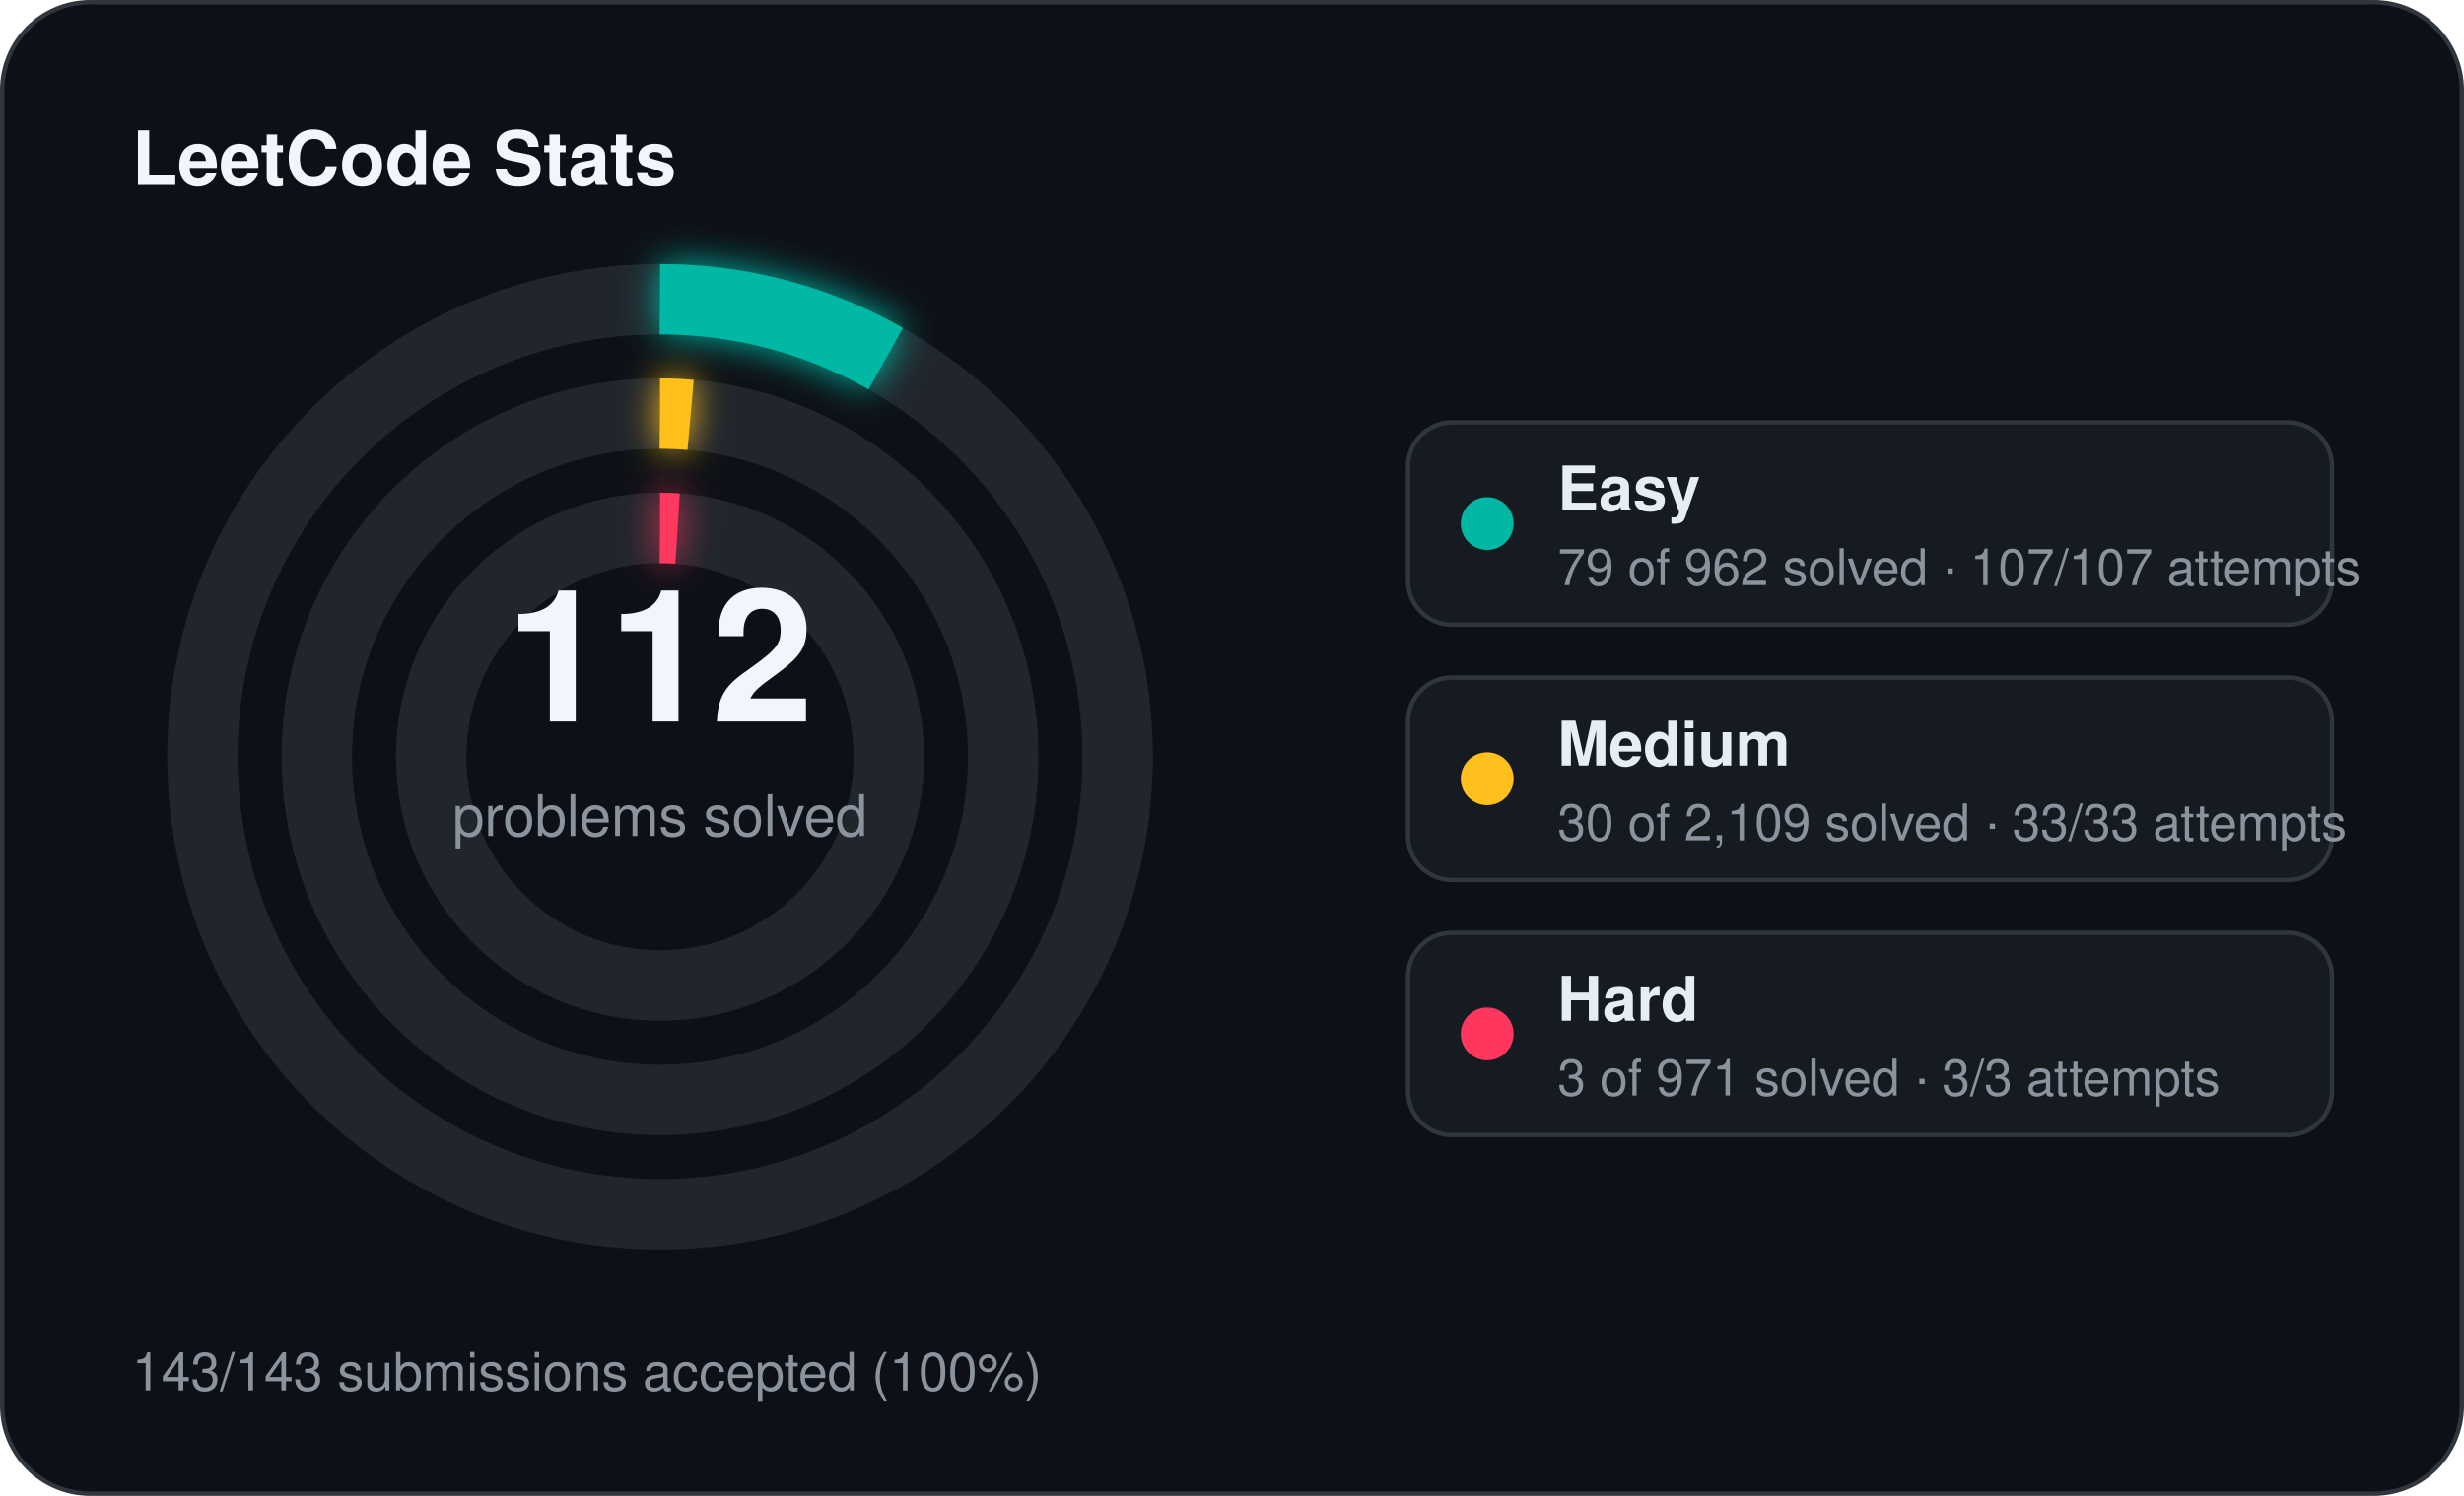
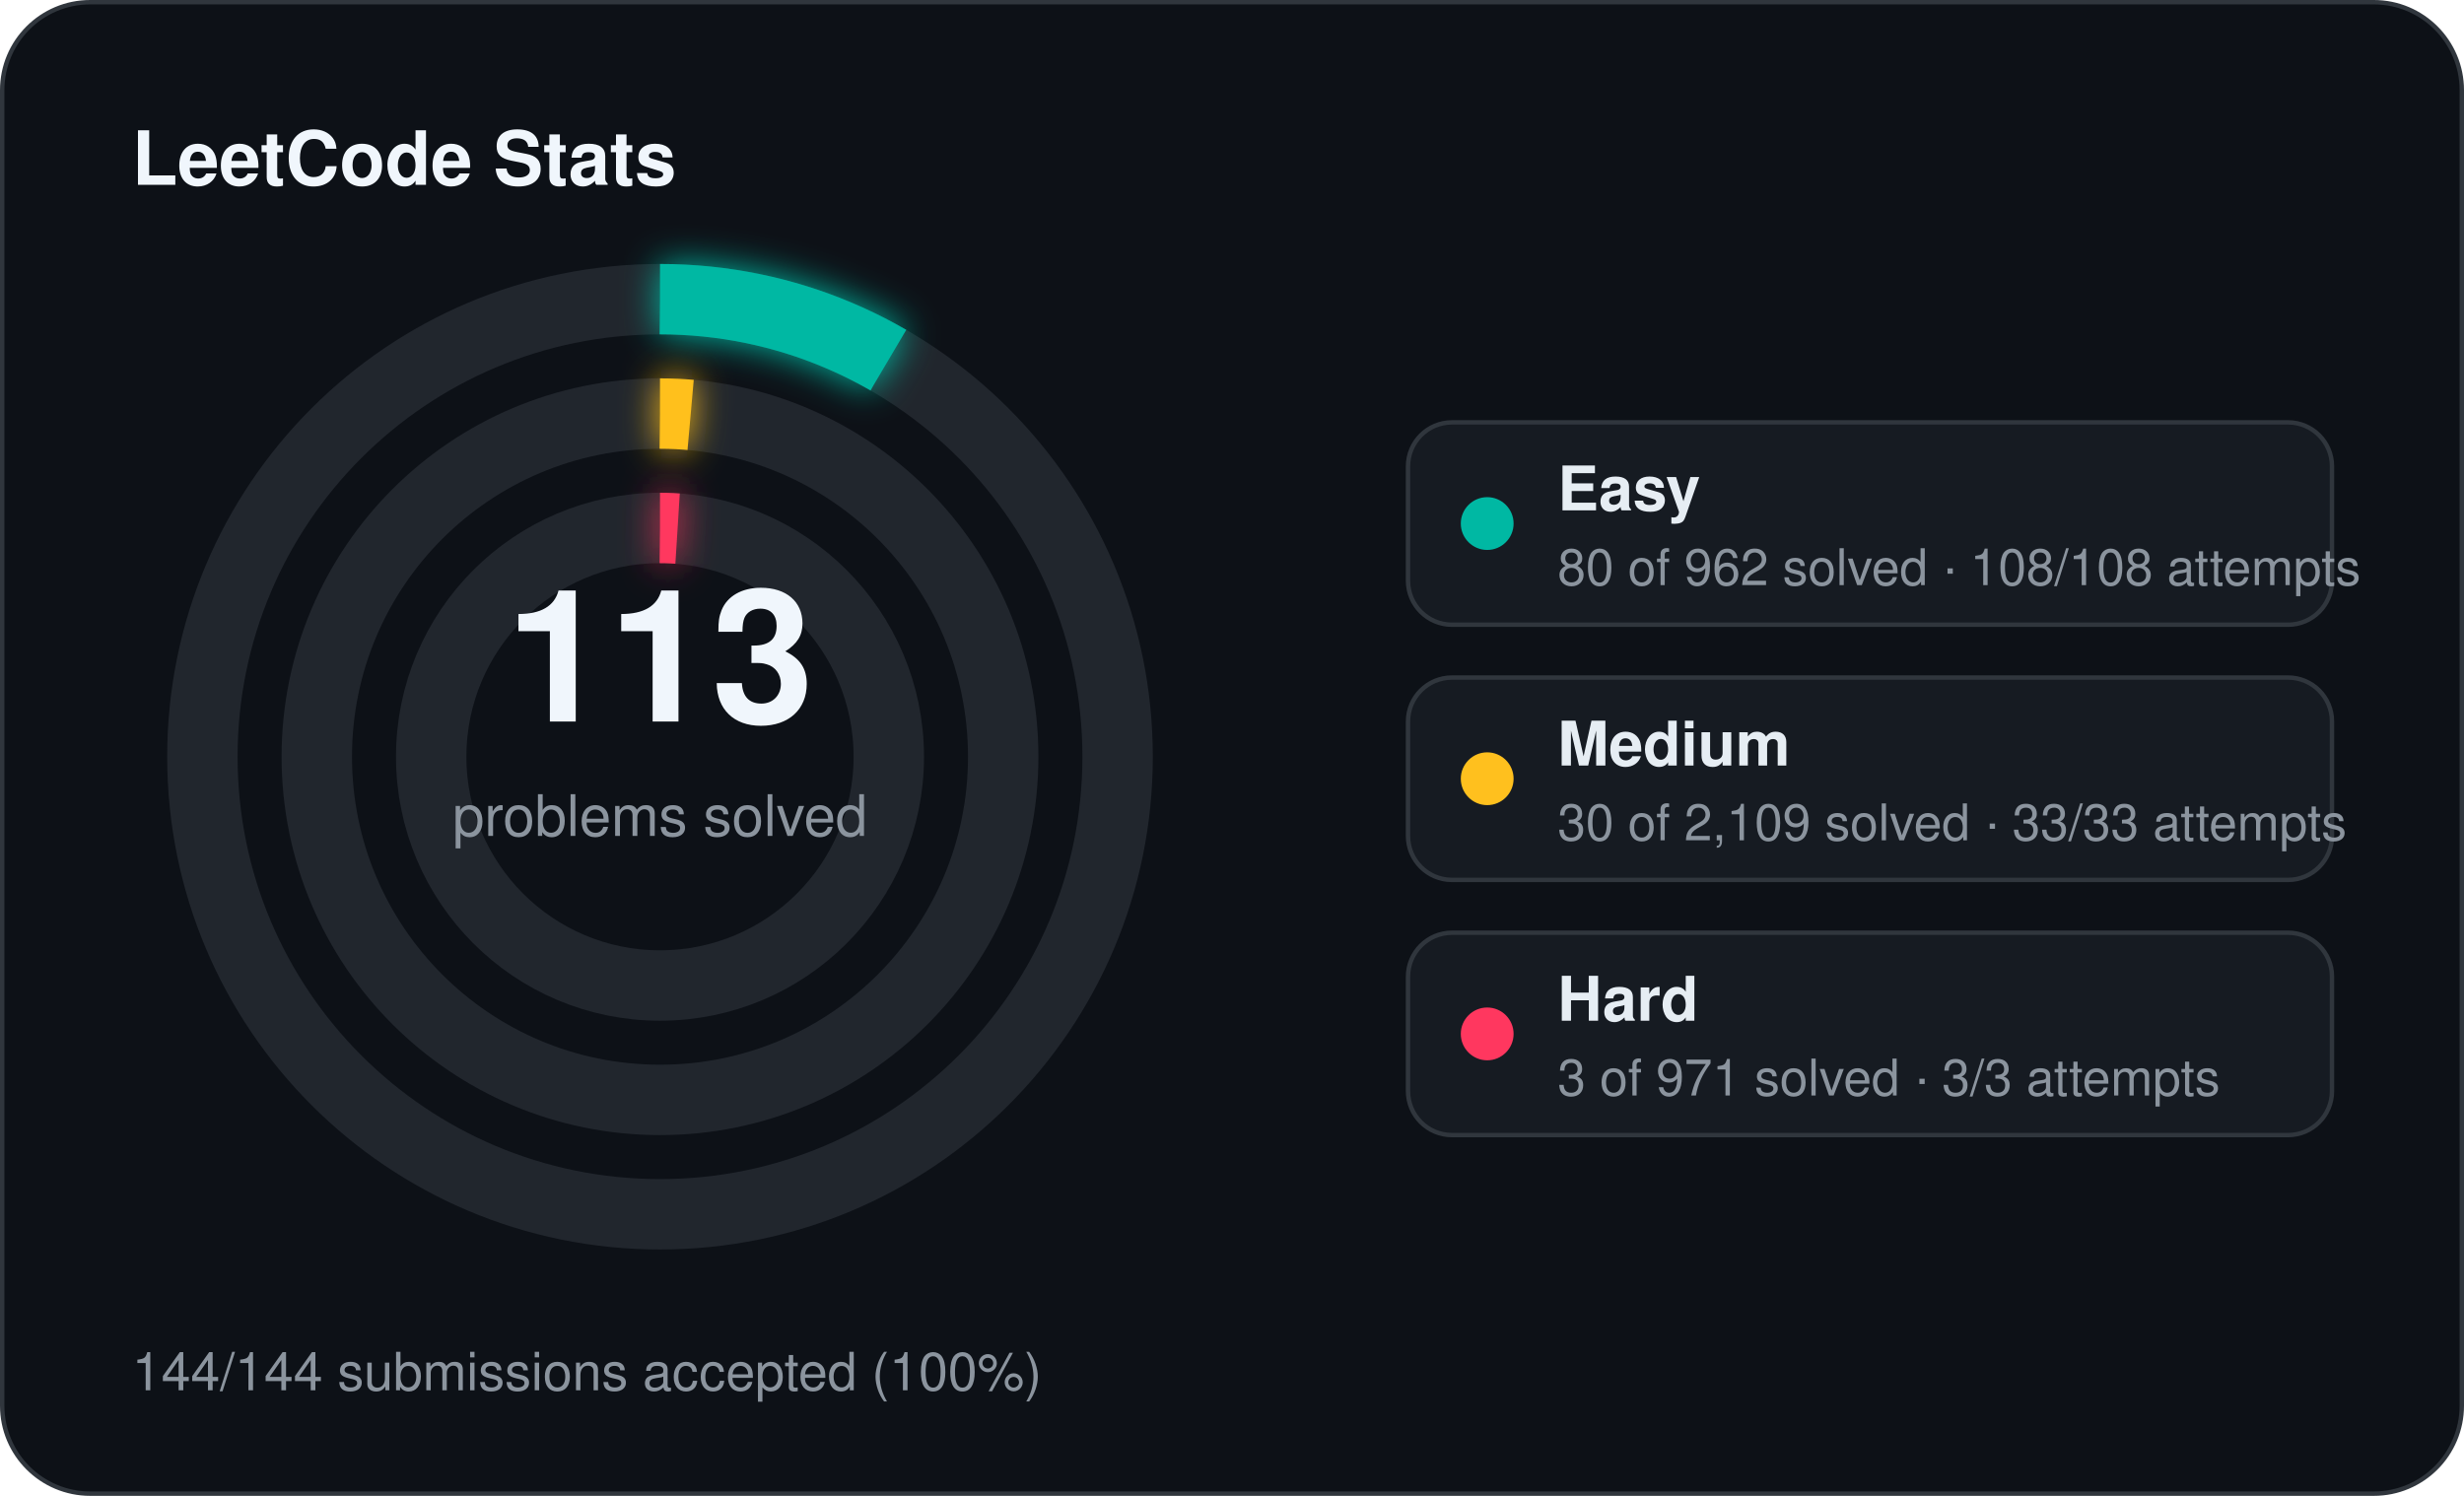
<svg xmlns="http://www.w3.org/2000/svg" width="560" height="340" viewBox="0 0 560 340">
  <defs>
    <filter id="stats-glow" x="-60%" y="-60%" width="220%" height="220%">
      <feGaussianBlur stdDeviation="4" result="blur" />
      <feMerge>
        <feMergeNode in="blur" />
        <feMergeNode in="SourceGraphic" />
      </feMerge>
    </filter>
  </defs>
  <rect x="0.5" y="0.5" width="559" height="339" rx="20" fill="#0d1117" stroke="#30363d" stroke-width="1" />
  <text x="30" y="42" fill="#f0f6fc" font-family="Segoe UI, Helvetica, Arial, sans-serif" font-size="17" font-weight="700">LeetCode Stats</text>
  <circle cx="150" cy="172" r="104" fill="none" stroke="#21262d" stroke-width="16" />
-   <circle cx="150" cy="172" r="104" fill="none" stroke="#00b8a3" stroke-width="16" stroke-linecap="butt" stroke-dasharray="53.66 653.45" transform="rotate(-90 150 172)" filter="url(#stats-glow)" />
+   <circle cx="150" cy="172" r="104" fill="none" stroke="#00b8a3" stroke-width="16" stroke-linecap="butt" stroke-dasharray="54.34 653.45" transform="rotate(-90 150 172)" filter="url(#stats-glow)" />
  <circle cx="150" cy="172" r="78" fill="none" stroke="#21262d" stroke-width="16" />
  <circle cx="150" cy="172" r="78" fill="none" stroke="#ffc01e" stroke-width="16" stroke-linecap="butt" stroke-dasharray="6.97 490.09" transform="rotate(-90 150 172)" filter="url(#stats-glow)" />
  <circle cx="150" cy="172" r="52" fill="none" stroke="#21262d" stroke-width="16" />
  <circle cx="150" cy="172" r="52" fill="none" stroke="#ff375f" stroke-width="16" stroke-linecap="butt" stroke-dasharray="4.00 326.73" transform="rotate(-90 150 172)" filter="url(#stats-glow)" />
-   <text x="150" y="164" text-anchor="middle" fill="#f0f6fc" font-family="Segoe UI, Helvetica, Arial, sans-serif" font-size="42" font-weight="700">112</text>
+   <text x="150" y="164" text-anchor="middle" fill="#f0f6fc" font-family="Segoe UI, Helvetica, Arial, sans-serif" font-size="42" font-weight="700">113</text>
  <text x="150" y="190" text-anchor="middle" fill="#8b949e" font-family="Segoe UI, Helvetica, Arial, sans-serif" font-size="13">problems solved</text>
  <rect x="320" y="96" width="210" height="46" rx="10" fill="#161b22" stroke="#30363d" stroke-width="1" />
  <circle cx="338" cy="119" r="6" fill="#00b8a3" />
  <text x="354" y="116" fill="#e6edf3" font-family="Segoe UI, Helvetica, Arial, sans-serif" font-size="14" font-weight="600">Easy</text>
-   <text x="354" y="133" fill="#8b949e" font-family="Segoe UI, Helvetica, Arial, sans-serif" font-size="11.5">79 of 962 solved · 107/107 attempts</text>
+   <text x="354" y="133" fill="#8b949e" font-family="Segoe UI, Helvetica, Arial, sans-serif" font-size="11.5">80 of 962 solved · 108/108 attempts</text>
  <rect x="320" y="154" width="210" height="46" rx="10" fill="#161b22" stroke="#30363d" stroke-width="1" />
  <circle cx="338" cy="177" r="6" fill="#ffc01e" />
  <text x="354" y="174" fill="#e6edf3" font-family="Segoe UI, Helvetica, Arial, sans-serif" font-size="14" font-weight="600">Medium</text>
  <text x="354" y="191" fill="#8b949e" font-family="Segoe UI, Helvetica, Arial, sans-serif" font-size="11.5">30 of 2,109 solved · 33/33 attempts</text>
  <rect x="320" y="212" width="210" height="46" rx="10" fill="#161b22" stroke="#30363d" stroke-width="1" />
  <circle cx="338" cy="235" r="6" fill="#ff375f" />
  <text x="354" y="232" fill="#e6edf3" font-family="Segoe UI, Helvetica, Arial, sans-serif" font-size="14" font-weight="600">Hard</text>
  <text x="354" y="249" fill="#8b949e" font-family="Segoe UI, Helvetica, Arial, sans-serif" font-size="11.5">3 of 971 solved · 3/3 attempts</text>
-   <text x="30" y="316" fill="#8b949e" font-family="Segoe UI, Helvetica, Arial, sans-serif" font-size="12">143/143 submissions accepted (100%)</text>
+   <text x="30" y="316" fill="#8b949e" font-family="Segoe UI, Helvetica, Arial, sans-serif" font-size="12">144/144 submissions accepted (100%)</text>
</svg>
